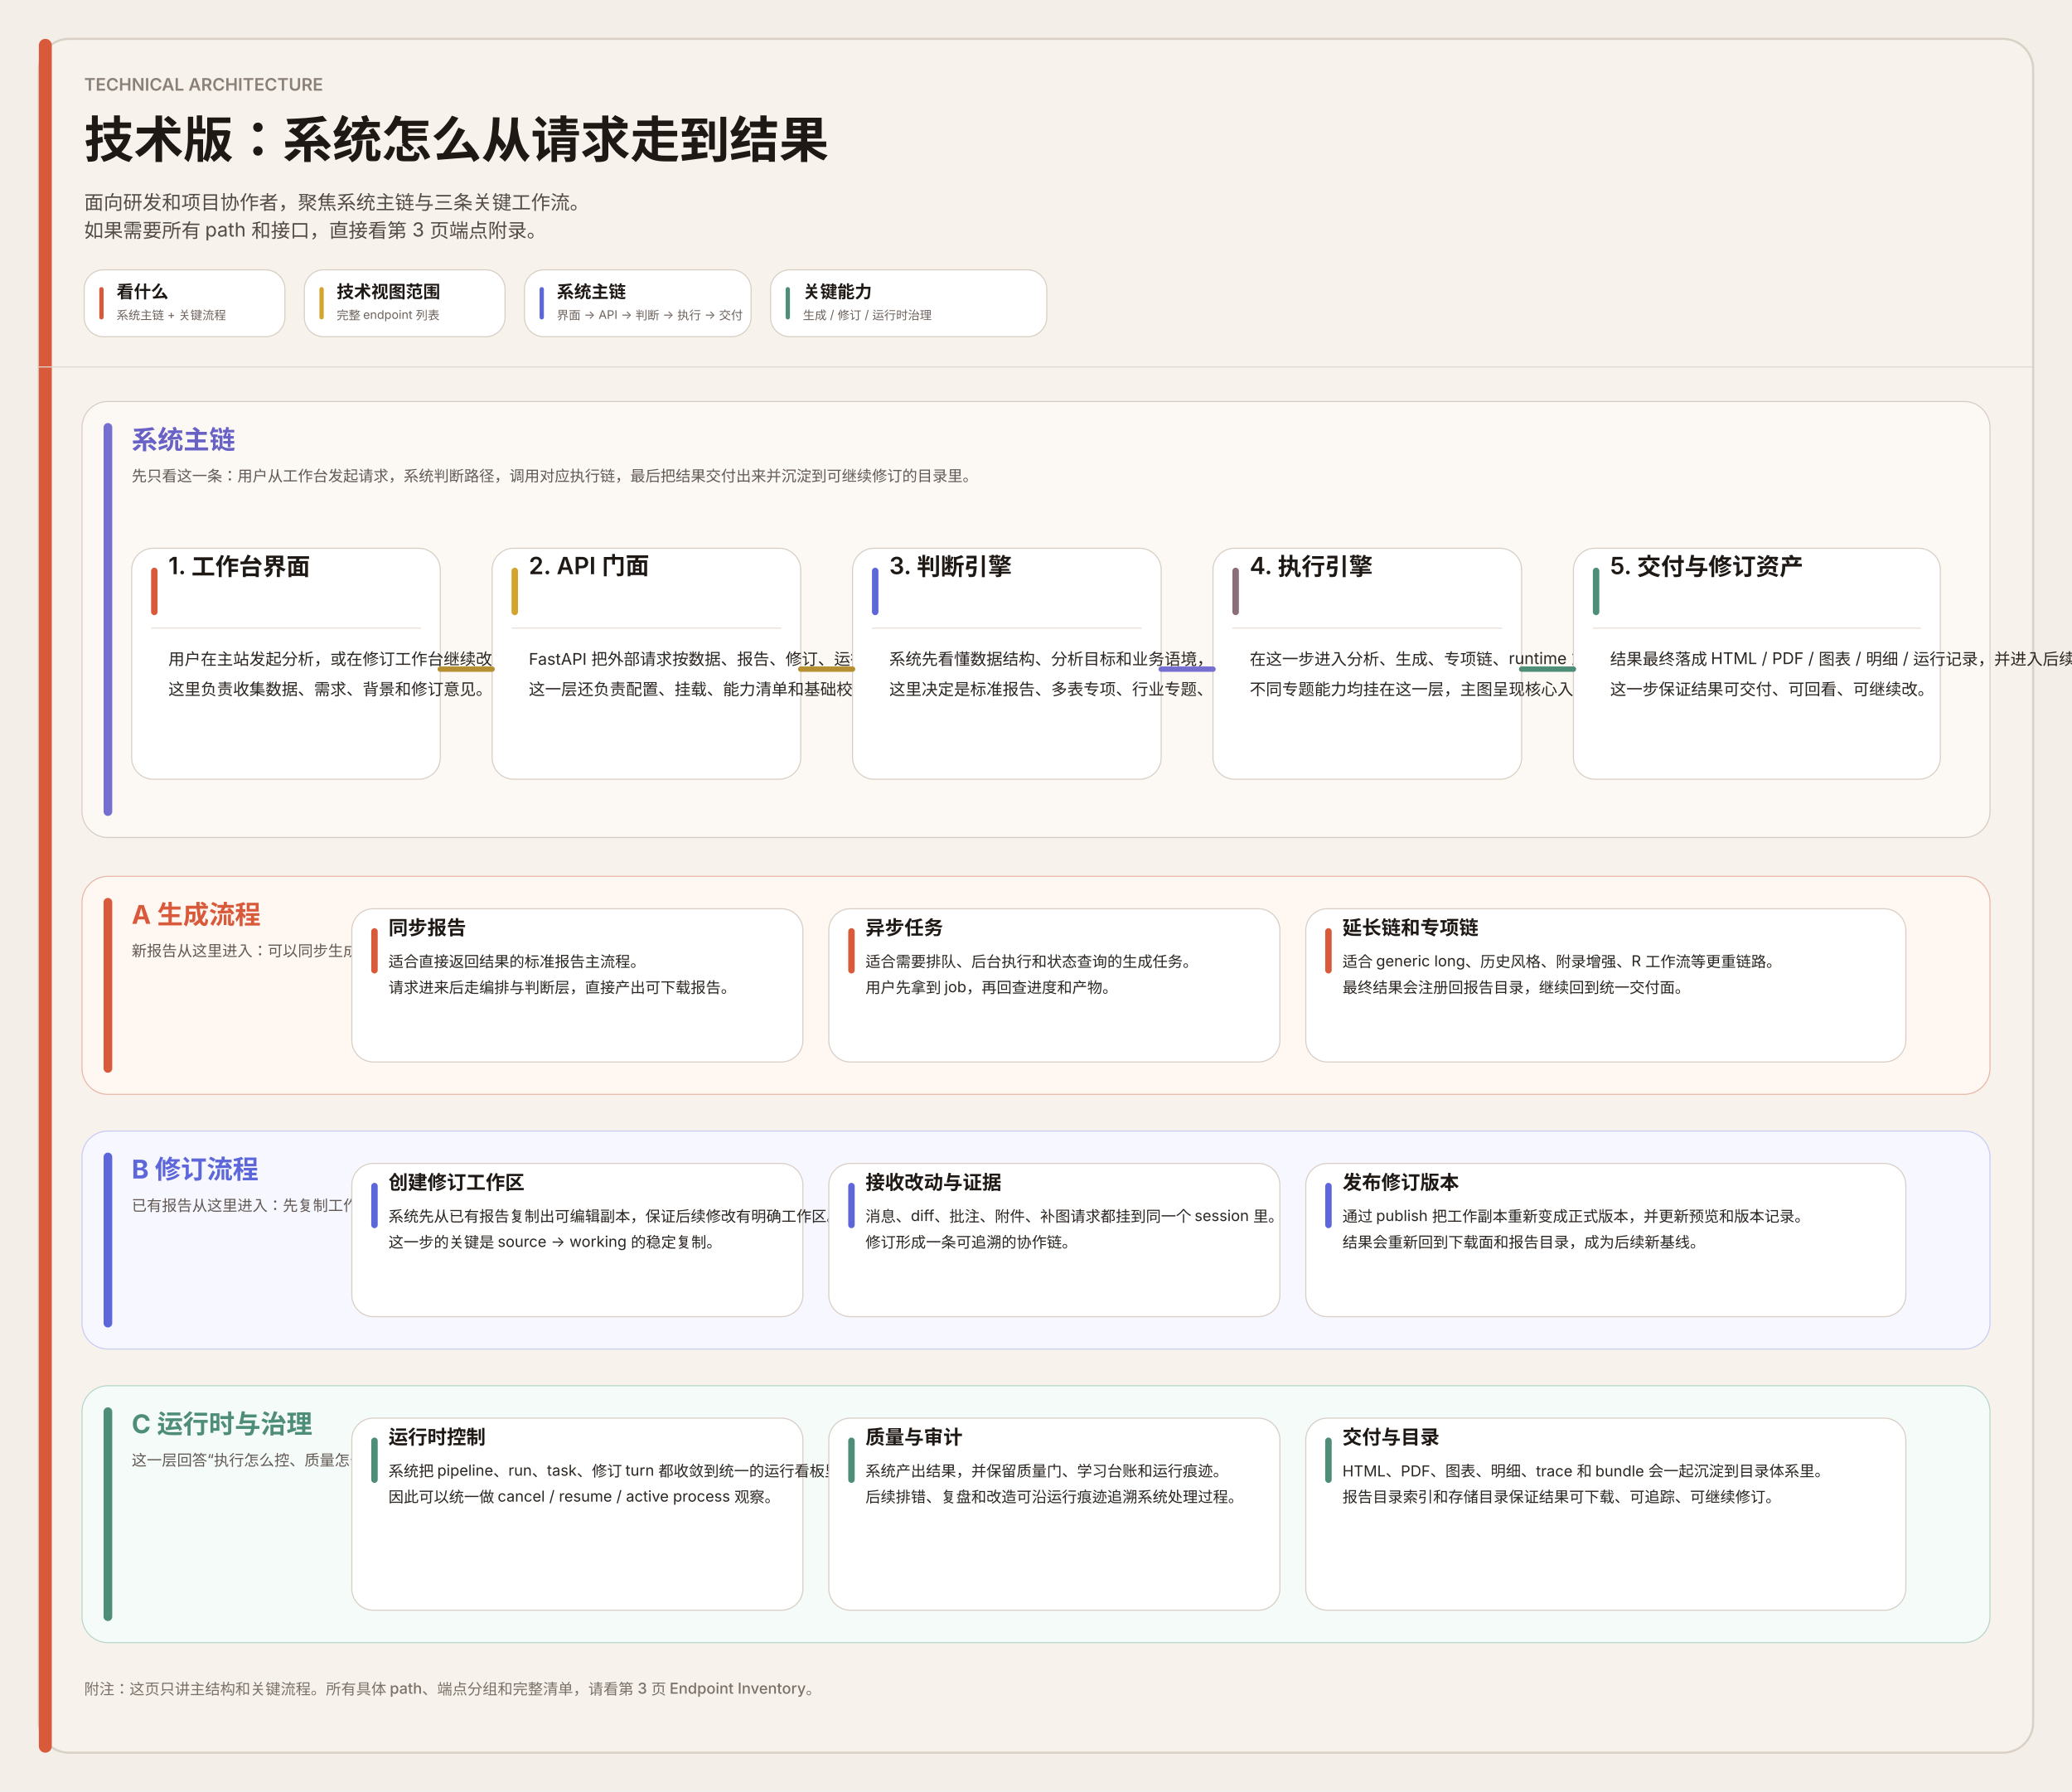
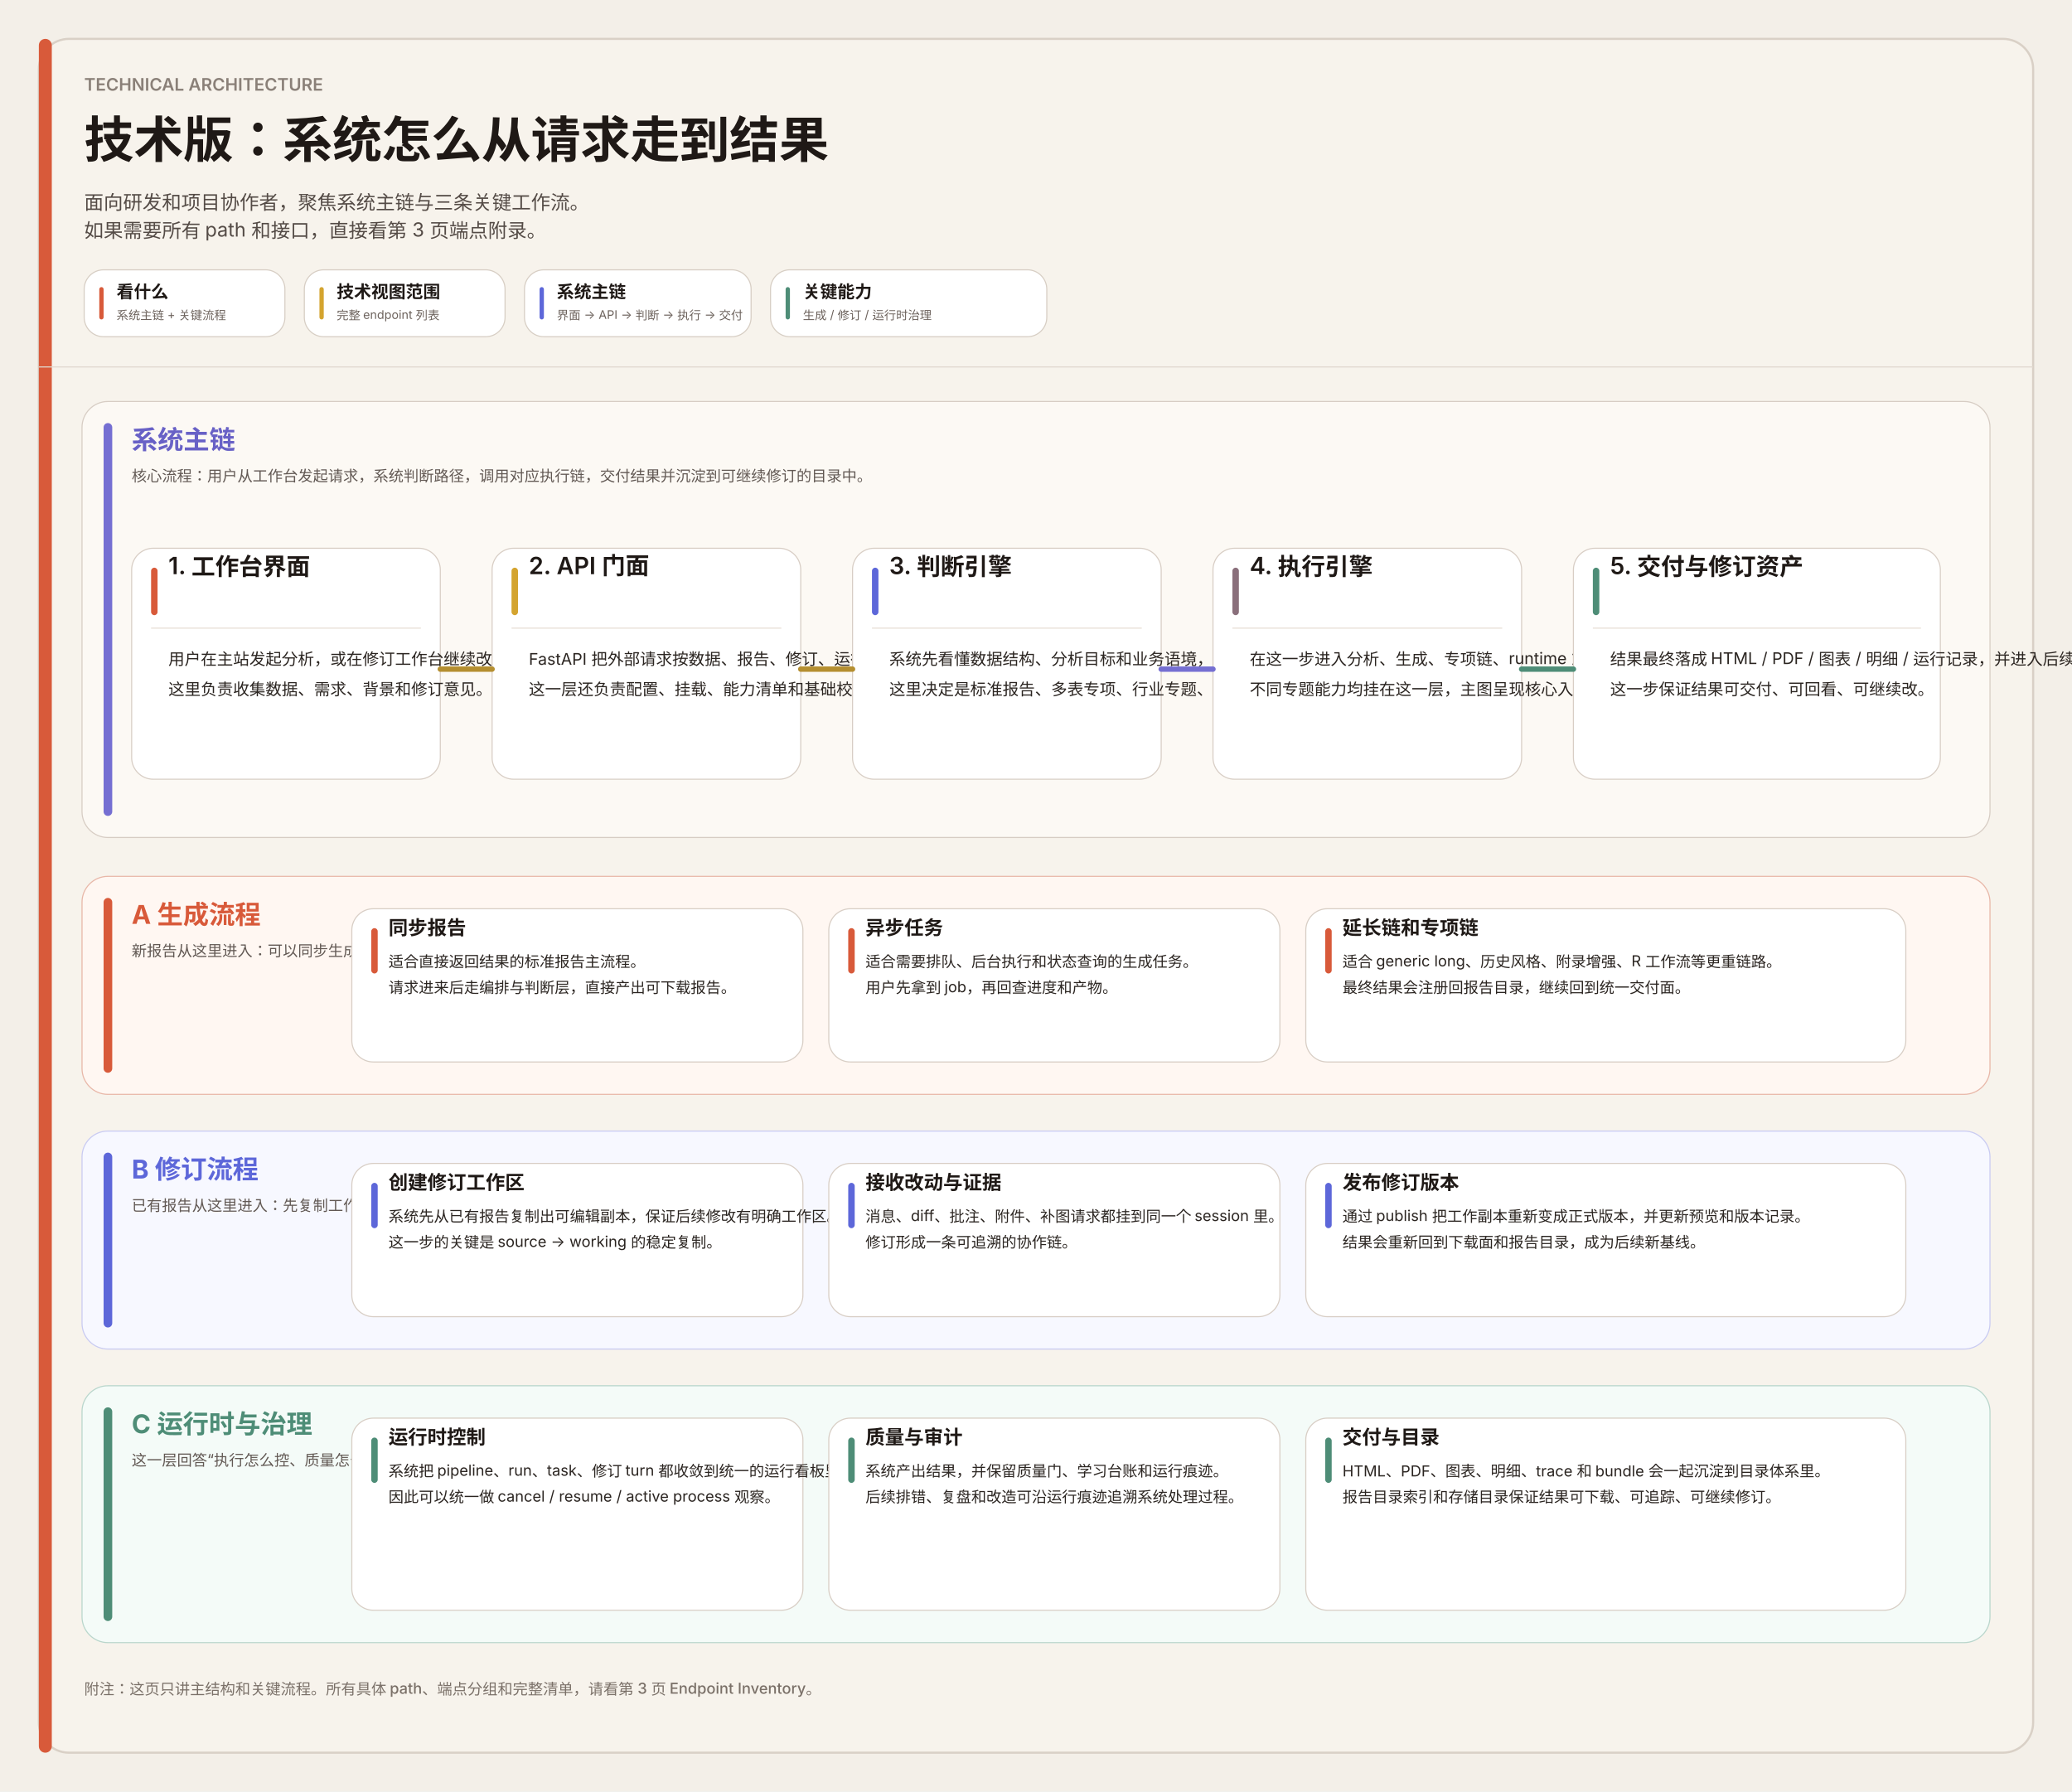
<svg xmlns="http://www.w3.org/2000/svg" width="1920" height="1660" viewBox="0 0 1920 1660" fill="none">
  <rect width="1920" height="1660" fill="#F3EFE8" />
  <rect x="36" y="36" width="1848" height="1588" rx="28" fill="#F7F3EC" stroke="#D9D0C6" stroke-width="2" />
  <rect x="36" y="36" width="12" height="1588" rx="6" fill="#D85A3A" />
  <text x="78" y="84" fill="#8A8078" font-size="16" font-family="Inter, Arial, sans-serif" font-weight="600">TECHNICAL ARCHITECTURE</text>
  <text x="78" y="146" fill="#1F1916" font-size="46" font-family="Inter, Arial, sans-serif" font-weight="700">技术版：系统怎么从请求走到结果</text>
  <text x="78" y="194" fill="#544B46" font-size="18" font-family="Inter, Arial, sans-serif">面向研发和项目协作者，聚焦系统主链与三条关键工作流。</text>
  <text x="78" y="220" fill="#544B46" font-size="18" font-family="Inter, Arial, sans-serif">如果需要所有 path 和接口，直接看第 3 页端点附录。</text>
  <g>
    <rect x="78" y="250" width="186" height="62" rx="18" fill="#FFFFFF" stroke="#D7CEC4" />
    <rect x="92" y="266" width="4" height="30" rx="2" fill="#D85A3A" />
    <text x="108" y="276" fill="#1F1916" font-size="16" font-family="Inter, Arial, sans-serif" font-weight="600">看什么</text>
    <text x="108" y="296" fill="#6C625C" font-size="11" font-family="Inter, Arial, sans-serif">系统主链 + 关键流程</text>
  </g>
  <g>
    <rect x="282" y="250" width="186" height="62" rx="18" fill="#FFFFFF" stroke="#D7CEC4" />
    <rect x="296" y="266" width="4" height="30" rx="2" fill="#D4A42F" />
    <text x="312" y="276" fill="#1F1916" font-size="16" font-family="Inter, Arial, sans-serif" font-weight="600">技术视图范围</text>
    <text x="312" y="296" fill="#6C625C" font-size="11" font-family="Inter, Arial, sans-serif">完整 endpoint 列表</text>
  </g>
  <g>
    <rect x="486" y="250" width="210" height="62" rx="18" fill="#FFFFFF" stroke="#D7CEC4" />
    <rect x="500" y="266" width="4" height="30" rx="2" fill="#5D67D9" />
    <text x="516" y="276" fill="#1F1916" font-size="16" font-family="Inter, Arial, sans-serif" font-weight="600">系统主链</text>
    <text x="516" y="296" fill="#6C625C" font-size="11" font-family="Inter, Arial, sans-serif">界面 → API → 判断 → 执行 → 交付</text>
  </g>
  <g>
    <rect x="714" y="250" width="256" height="62" rx="18" fill="#FFFFFF" stroke="#D7CEC4" />
    <rect x="728" y="266" width="4" height="30" rx="2" fill="#4E8D77" />
    <text x="744" y="276" fill="#1F1916" font-size="16" font-family="Inter, Arial, sans-serif" font-weight="600">关键能力</text>
    <text x="744" y="296" fill="#6C625C" font-size="11" font-family="Inter, Arial, sans-serif">生成 / 修订 / 运行时治理</text>
  </g>
  <line x1="36" y1="340" x2="1884" y2="340" stroke="#E0D8CF" />
  <rect x="76" y="372" width="1768" height="404" rx="24" fill="#FCF9F4" stroke="#D7CDC4" />
  <rect x="96" y="392" width="8" height="364" rx="4" fill="#756FD2" />
  <text x="122" y="416" fill="#6861C6" font-size="24" font-family="Inter, Arial, sans-serif" font-weight="700">系统主链</text>
-   <text x="122" y="446" fill="#625954" font-size="14" font-family="Inter, Arial, sans-serif">先只看这一条：用户从工作台发起请求，系统判断路径，调用对应执行链，最后把结果交付出来并沉淀到可继续修订的目录里。</text>
+   <text x="122" y="446" fill="#625954" font-size="14" font-family="Inter, Arial, sans-serif">核心流程：用户从工作台发起请求，系统判断路径，调用对应执行链，交付结果并沉淀到可继续修订的目录中。</text>
  <g>
    <rect x="122" y="508" width="286" height="214" rx="20" fill="#FFFFFF" stroke="#D8CEC5" />
    <rect x="140" y="526" width="6" height="44" rx="3" fill="#D85A3A" />
    <text x="156" y="532" fill="#1F1916" font-size="22" font-family="Inter, Arial, sans-serif" font-weight="600">1. 工作台界面</text>
    <line x1="140" y1="582" x2="390" y2="582" stroke="#E7DED5" />
    <text x="156" y="616" fill="#2B2521" font-size="15" font-family="Inter, Arial, sans-serif">用户在主站发起分析，或在修订工作台继续改已有报告。</text>
    <text x="156" y="644" fill="#2B2521" font-size="15" font-family="Inter, Arial, sans-serif">这里负责收集数据、需求、背景和修订意见。</text>
  </g>
  <g>
    <rect x="456" y="508" width="286" height="214" rx="20" fill="#FFFFFF" stroke="#D8CEC5" />
    <rect x="474" y="526" width="6" height="44" rx="3" fill="#D4A42F" />
    <text x="490" y="532" fill="#1F1916" font-size="22" font-family="Inter, Arial, sans-serif" font-weight="600">2. API 门面</text>
    <line x1="474" y1="582" x2="724" y2="582" stroke="#E7DED5" />
    <text x="490" y="616" fill="#2B2521" font-size="15" font-family="Inter, Arial, sans-serif">FastAPI 把外部请求按数据、报告、修订、运行时几类入口接住。</text>
    <text x="490" y="644" fill="#2B2521" font-size="15" font-family="Inter, Arial, sans-serif">这一层还负责配置、挂载、能力清单和基础校验。</text>
  </g>
  <g>
    <rect x="790" y="508" width="286" height="214" rx="20" fill="#FFFFFF" stroke="#D8CEC5" />
    <rect x="808" y="526" width="6" height="44" rx="3" fill="#5D67D9" />
    <text x="824" y="532" fill="#1F1916" font-size="22" font-family="Inter, Arial, sans-serif" font-weight="600">3. 判断引擎</text>
    <line x1="808" y1="582" x2="1058" y2="582" stroke="#E7DED5" />
    <text x="824" y="616" fill="#2B2521" font-size="15" font-family="Inter, Arial, sans-serif">系统先看懂数据结构、分析目标和业务语境，再决定走哪条链。</text>
    <text x="824" y="644" fill="#2B2521" font-size="15" font-family="Inter, Arial, sans-serif">这里决定是标准报告、多表专项、行业专题、历史风格还是修订链。</text>
  </g>
  <g>
    <rect x="1124" y="508" width="286" height="214" rx="20" fill="#FFFFFF" stroke="#D8CEC5" />
    <rect x="1142" y="526" width="6" height="44" rx="3" fill="#8A6F7B" />
    <text x="1158" y="532" fill="#1F1916" font-size="22" font-family="Inter, Arial, sans-serif" font-weight="600">4. 执行引擎</text>
    <line x1="1142" y1="582" x2="1392" y2="582" stroke="#E7DED5" />
    <text x="1158" y="616" fill="#2B2521" font-size="15" font-family="Inter, Arial, sans-serif">在这一步进入分析、生成、专项链、runtime 或 pipeline。</text>
    <text x="1158" y="644" fill="#2B2521" font-size="15" font-family="Inter, Arial, sans-serif">不同专题能力均挂在这一层，主图呈现核心入口。</text>
  </g>
  <g>
    <rect x="1458" y="508" width="340" height="214" rx="20" fill="#FFFFFF" stroke="#D8CEC5" />
    <rect x="1476" y="526" width="6" height="44" rx="3" fill="#4E8D77" />
    <text x="1492" y="532" fill="#1F1916" font-size="22" font-family="Inter, Arial, sans-serif" font-weight="600">5. 交付与修订资产</text>
    <line x1="1476" y1="582" x2="1780" y2="582" stroke="#E7DED5" />
    <text x="1492" y="616" fill="#2B2521" font-size="15" font-family="Inter, Arial, sans-serif">结果最终落成 HTML / PDF / 图表 / 明细 / 运行记录，并进入后续修订和目录索引。</text>
    <text x="1492" y="644" fill="#2B2521" font-size="15" font-family="Inter, Arial, sans-serif">这一步保证结果可交付、可回看、可继续改。</text>
  </g>
  <path d="M408 620 C430 620 434 620 456 620" stroke="#B58F30" stroke-width="5" stroke-linecap="round" />
  <path d="M742 620 C764 620 768 620 790 620" stroke="#B58F30" stroke-width="5" stroke-linecap="round" />
  <path d="M1076 620 C1098 620 1102 620 1124 620" stroke="#756FD2" stroke-width="5" stroke-linecap="round" />
  <path d="M1410 620 C1432 620 1436 620 1458 620" stroke="#4E8D77" stroke-width="5" stroke-linecap="round" />
  <rect x="76" y="812" width="1768" height="202" rx="24" fill="#FFF7F2" stroke="#E8B7A8" />
  <rect x="96" y="832" width="8" height="162" rx="4" fill="#D85A3A" />
  <text x="122" y="856" fill="#D85A3A" font-size="24" font-family="Inter, Arial, sans-serif" font-weight="700">A 生成流程</text>
  <text x="122" y="886" fill="#625954" font-size="14" font-family="Inter, Arial, sans-serif">新报告从这里进入：可以同步生成，也可以异步排队，还可以进更长的 runtime / pipeline。</text>
  <g>
    <rect x="326" y="842" width="418" height="142" rx="20" fill="#FFFFFF" stroke="#D8CEC5" />
    <rect x="344" y="860" width="6" height="42" rx="3" fill="#D85A3A" />
    <text x="360" y="866" fill="#1F1916" font-size="18" font-family="Inter, Arial, sans-serif" font-weight="600">同步报告</text>
    <text x="360" y="896" fill="#2B2521" font-size="14" font-family="Inter, Arial, sans-serif">适合直接返回结果的标准报告主流程。</text>
    <text x="360" y="920" fill="#2B2521" font-size="14" font-family="Inter, Arial, sans-serif">请求进来后走编排与判断层，直接产出可下载报告。</text>
  </g>
  <g>
    <rect x="768" y="842" width="418" height="142" rx="20" fill="#FFFFFF" stroke="#D8CEC5" />
    <rect x="786" y="860" width="6" height="42" rx="3" fill="#D85A3A" />
    <text x="802" y="866" fill="#1F1916" font-size="18" font-family="Inter, Arial, sans-serif" font-weight="600">异步任务</text>
    <text x="802" y="896" fill="#2B2521" font-size="14" font-family="Inter, Arial, sans-serif">适合需要排队、后台执行和状态查询的生成任务。</text>
    <text x="802" y="920" fill="#2B2521" font-size="14" font-family="Inter, Arial, sans-serif">用户先拿到 job，再回查进度和产物。</text>
  </g>
  <g>
    <rect x="1210" y="842" width="556" height="142" rx="20" fill="#FFFFFF" stroke="#D8CEC5" />
    <rect x="1228" y="860" width="6" height="42" rx="3" fill="#D85A3A" />
    <text x="1244" y="866" fill="#1F1916" font-size="18" font-family="Inter, Arial, sans-serif" font-weight="600">延长链和专项链</text>
    <text x="1244" y="896" fill="#2B2521" font-size="14" font-family="Inter, Arial, sans-serif">适合 generic long、历史风格、附录增强、R 工作流等更重链路。</text>
    <text x="1244" y="920" fill="#2B2521" font-size="14" font-family="Inter, Arial, sans-serif">最终结果会注册回报告目录，继续回到统一交付面。</text>
  </g>
  <rect x="76" y="1048" width="1768" height="202" rx="24" fill="#F7F8FF" stroke="#C9CBF2" />
  <rect x="96" y="1068" width="8" height="162" rx="4" fill="#5D67D9" />
  <text x="122" y="1092" fill="#5D67D9" font-size="24" font-family="Inter, Arial, sans-serif" font-weight="700">B 修订流程</text>
  <text x="122" y="1122" fill="#625954" font-size="14" font-family="Inter, Arial, sans-serif">已有报告从这里进入：先复制工作副本，再接收批注和修改，最后发布新版本。</text>
  <g>
    <rect x="326" y="1078" width="418" height="142" rx="20" fill="#FFFFFF" stroke="#D8CEC5" />
    <rect x="344" y="1096" width="6" height="42" rx="3" fill="#5D67D9" />
    <text x="360" y="1102" fill="#1F1916" font-size="18" font-family="Inter, Arial, sans-serif" font-weight="600">创建修订工作区</text>
    <text x="360" y="1132" fill="#2B2521" font-size="14" font-family="Inter, Arial, sans-serif">系统先从已有报告复制出可编辑副本，保证后续修改有明确工作区。</text>
    <text x="360" y="1156" fill="#2B2521" font-size="14" font-family="Inter, Arial, sans-serif">这一步的关键是 source → working 的稳定复制。</text>
  </g>
  <g>
    <rect x="768" y="1078" width="418" height="142" rx="20" fill="#FFFFFF" stroke="#D8CEC5" />
    <rect x="786" y="1096" width="6" height="42" rx="3" fill="#5D67D9" />
    <text x="802" y="1102" fill="#1F1916" font-size="18" font-family="Inter, Arial, sans-serif" font-weight="600">接收改动与证据</text>
    <text x="802" y="1132" fill="#2B2521" font-size="14" font-family="Inter, Arial, sans-serif">消息、diff、批注、附件、补图请求都挂到同一个 session 里。</text>
    <text x="802" y="1156" fill="#2B2521" font-size="14" font-family="Inter, Arial, sans-serif">修订形成一条可追溯的协作链。</text>
  </g>
  <g>
    <rect x="1210" y="1078" width="556" height="142" rx="20" fill="#FFFFFF" stroke="#D8CEC5" />
    <rect x="1228" y="1096" width="6" height="42" rx="3" fill="#5D67D9" />
    <text x="1244" y="1102" fill="#1F1916" font-size="18" font-family="Inter, Arial, sans-serif" font-weight="600">发布修订版本</text>
    <text x="1244" y="1132" fill="#2B2521" font-size="14" font-family="Inter, Arial, sans-serif">通过 publish 把工作副本重新变成正式版本，并更新预览和版本记录。</text>
    <text x="1244" y="1156" fill="#2B2521" font-size="14" font-family="Inter, Arial, sans-serif">结果会重新回到下载面和报告目录，成为后续新基线。</text>
  </g>
  <rect x="76" y="1284" width="1768" height="238" rx="24" fill="#F4FBF8" stroke="#B9D6CC" />
  <rect x="96" y="1304" width="8" height="198" rx="4" fill="#4E8D77" />
  <text x="122" y="1328" fill="#4E8D77" font-size="24" font-family="Inter, Arial, sans-serif" font-weight="700">C 运行时与治理</text>
  <text x="122" y="1358" fill="#625954" font-size="14" font-family="Inter, Arial, sans-serif">这一层回答“执行怎么控、质量怎么管、资产怎么留”。</text>
  <g>
    <rect x="326" y="1314" width="418" height="178" rx="20" fill="#FFFFFF" stroke="#D8CEC5" />
    <rect x="344" y="1332" width="6" height="42" rx="3" fill="#4E8D77" />
    <text x="360" y="1338" fill="#1F1916" font-size="18" font-family="Inter, Arial, sans-serif" font-weight="600">运行时控制</text>
    <text x="360" y="1368" fill="#2B2521" font-size="14" font-family="Inter, Arial, sans-serif">系统把 pipeline、run、task、修订 turn 都收敛到统一的运行看板里。</text>
    <text x="360" y="1392" fill="#2B2521" font-size="14" font-family="Inter, Arial, sans-serif">因此可以统一做 cancel / resume / active process 观察。</text>
  </g>
  <g>
    <rect x="768" y="1314" width="418" height="178" rx="20" fill="#FFFFFF" stroke="#D8CEC5" />
    <rect x="786" y="1332" width="6" height="42" rx="3" fill="#4E8D77" />
    <text x="802" y="1338" fill="#1F1916" font-size="18" font-family="Inter, Arial, sans-serif" font-weight="600">质量与审计</text>
    <text x="802" y="1368" fill="#2B2521" font-size="14" font-family="Inter, Arial, sans-serif">系统产出结果，并保留质量门、学习台账和运行痕迹。</text>
    <text x="802" y="1392" fill="#2B2521" font-size="14" font-family="Inter, Arial, sans-serif">后续排错、复盘和改造可沿运行痕迹追溯系统处理过程。</text>
  </g>
  <g>
    <rect x="1210" y="1314" width="556" height="178" rx="20" fill="#FFFFFF" stroke="#D8CEC5" />
    <rect x="1228" y="1332" width="6" height="42" rx="3" fill="#4E8D77" />
    <text x="1244" y="1338" fill="#1F1916" font-size="18" font-family="Inter, Arial, sans-serif" font-weight="600">交付与目录</text>
    <text x="1244" y="1368" fill="#2B2521" font-size="14" font-family="Inter, Arial, sans-serif">HTML、PDF、图表、明细、trace 和 bundle 会一起沉淀到目录体系里。</text>
    <text x="1244" y="1392" fill="#2B2521" font-size="14" font-family="Inter, Arial, sans-serif">报告目录索引和存储目录保证结果可下载、可追踪、可继续修订。</text>
  </g>
  <text x="78" y="1570" fill="#7A7068" font-size="14" font-family="Inter, Arial, sans-serif" font-weight="500">附注：这页只讲主结构和关键流程。所有具体 path、端点分组和完整清单，请看第 3 页 Endpoint Inventory。</text>
</svg>
